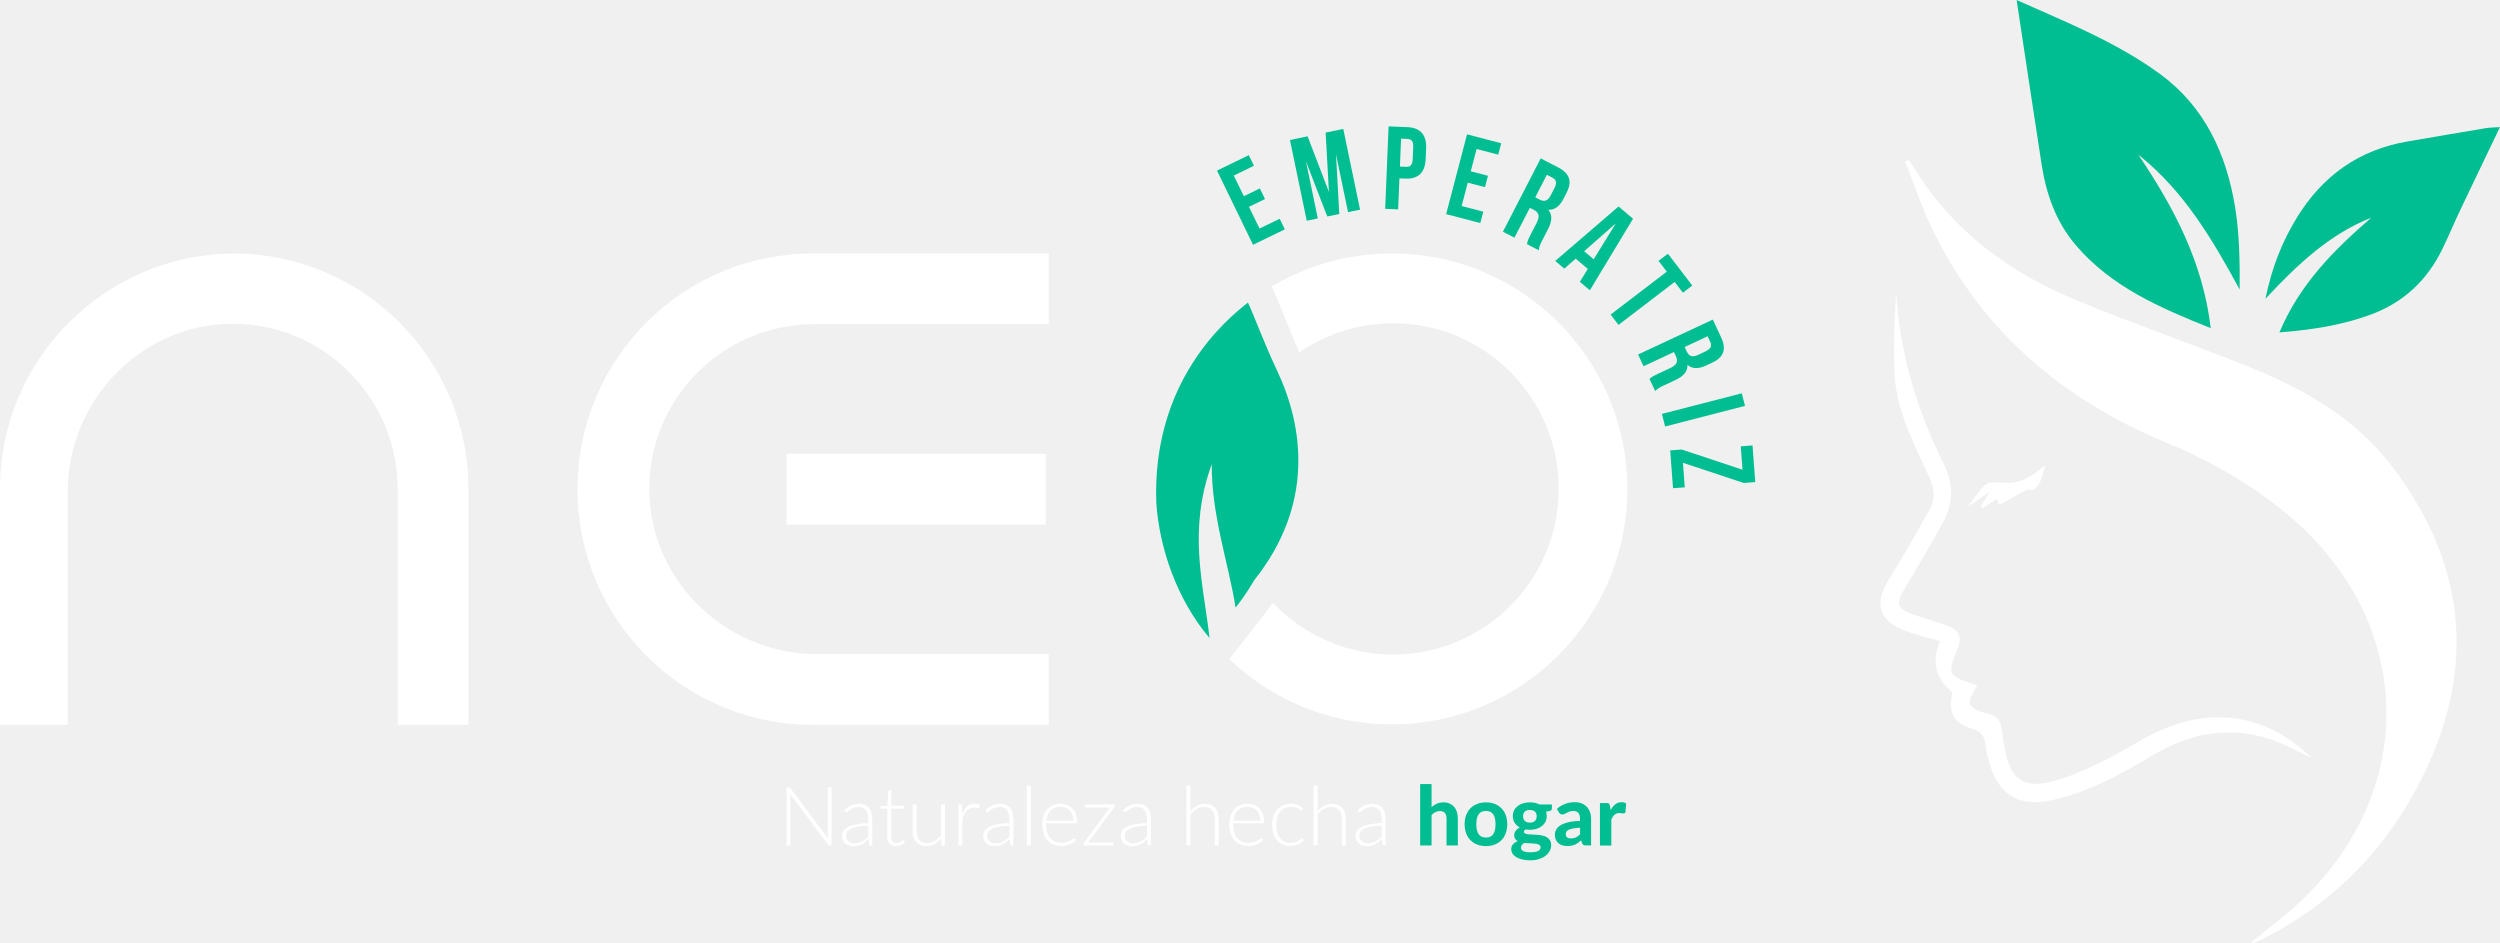
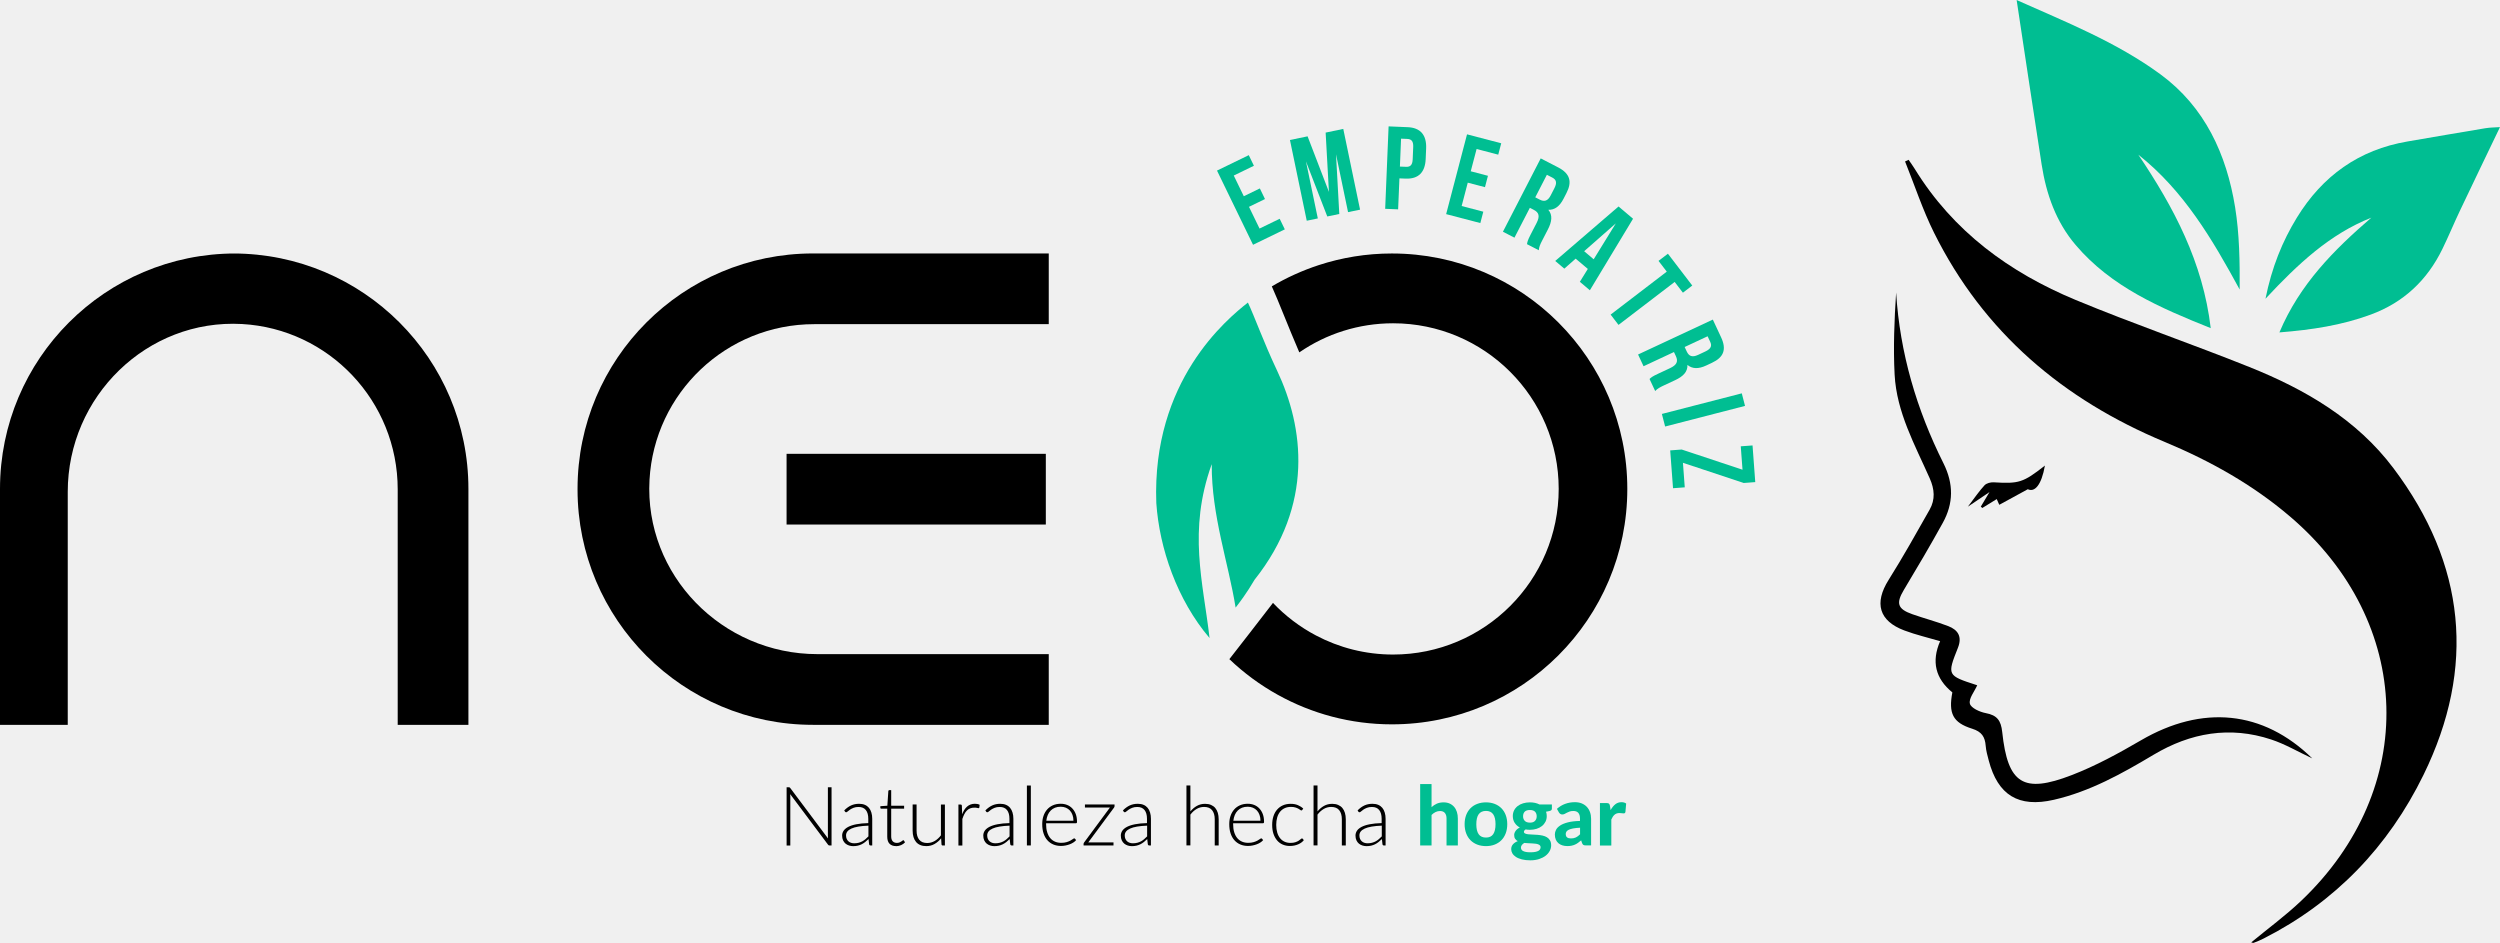
<svg xmlns="http://www.w3.org/2000/svg" id="Capa_2" data-name="Capa 2" viewBox="0 0 715.92 270">
  <defs>
    <style>
      .cls-1 {
        fill: #00be92;
      }
- 
-       .cls-2 {
-         fill: #fff;
-       }
    </style>
  </defs>
  <g id="Capa_3" data-name="Capa 3">
    <g>
-       <path class="cls-2" d="M67.42,72.59h0C30.19,72.59,0,102.77,0,140.01v67.56h19.4v-66.73c0-27.27,22.68-49.57,49.91-48.05,24.85,1.39,44.58,22.06,44.58,47.36v67.42h20.25v-67.56c0-37.24-30.19-67.42-67.42-67.42" />
-       <path class="cls-2" d="M165.39,140.15h0c0,37.24,30.19,67.42,67.42,67.42h67.52v-20.25h-66.27c-27.27,0-49.57-22.68-48.06-49.91,1.38-24.85,21.97-44.58,47.17-44.58h67.16v-20.25h-67.52c-37.24,0-67.42,30.19-67.42,67.42" />
-       <rect class="cls-2" x="225.25" y="129.96" width="74.24" height="20.25" />
-       <path class="cls-2" d="M398.57,72.59c-7.32,0-14.36,1.18-20.96,3.34-4.72,1.55-9.21,3.59-13.4,6.08,2.05,4.55,4.56,11.21,7.87,18.9,3.84-2.64,8.09-4.74,12.64-6.16,4.48-1.41,9.26-2.17,14.21-2.17,26.19,0,47.43,21.24,47.43,47.43s-21.24,47.43-47.43,47.43c-7.97,0-15.48-1.98-22.07-5.46-4.61-2.43-8.77-5.59-12.32-9.33-3.96,5.16-9.5,12.28-12.49,16.11,4.16,3.97,8.82,7.41,13.89,10.22,9.67,5.37,20.8,8.45,32.65,8.45,37.24,0,67.42-30.19,67.42-67.42s-30.19-67.42-67.42-67.42Z" />
-       <path class="cls-1" d="M347,132.97c-.06,14.72,4.78,28.18,6.84,41.03,3.55-4.57,4.76-6.97,5.42-7.97,17.07-21.48,14.11-43.73,6.46-59.89-3.87-8.18-6.42-15.42-8.36-19.5-6.06,4.8-27.52,22.42-26.23,57.43.9,13,5.94,27.69,15.25,38.65,0,0,0,0,0,0-1.86-16.17-6.24-30.6.6-49.75Z" />
      <g>
-         <path class="cls-1" d="M356.2,56.19l4.58-2.23,1.47,3.04-4.58,2.23,3.02,6.22,5.77-2.8,1.47,3.03-9.1,4.42-10.32-21.25,9.11-4.42,1.47,3.04-5.77,2.8,2.87,5.92Z" />
-         <path class="cls-1" d="M380.56,54.9l-.94-16.93,5.05-1.05,4.81,23.12-3.44.71-3.45-16.58.94,17.11-3.44.71-6.11-15.79,3.4,16.35-3.17.66-4.81-23.12,5.05-1.05,6.09,15.86Z" />
-         <path class="cls-1" d="M408.4,42.48l-.13,3.07c-.16,3.78-2.06,5.76-5.77,5.6l-1.75-.07-.37,8.87-3.71-.15.98-23.61,5.46.23c3.71.15,5.44,2.29,5.29,6.06ZM401.22,39.71l-.33,7.99,1.75.07c1.18.05,1.84-.46,1.91-2.15l.15-3.54c.07-1.69-.55-2.25-1.73-2.3l-1.75-.07Z" />
-         <path class="cls-1" d="M421.17,49.05l4.93,1.29-.85,3.26-4.93-1.29-1.75,6.69,6.2,1.62-.85,3.26-9.79-2.56,5.98-22.85,9.79,2.56-.85,3.26-6.2-1.62-1.67,6.36Z" />
-         <path class="cls-1" d="M437.29,69.91c.1-.63.15-1.02,1.03-2.73l1.7-3.3c1-1.95.72-3.01-.78-3.78l-1.14-.59-4.41,8.55-3.3-1.7,10.82-21,4.98,2.57c3.42,1.76,4.07,4.11,2.4,7.35l-.85,1.65c-1.11,2.16-2.53,3.21-4.35,3.15,1.29,1.54,1.01,3.41-.11,5.6l-1.67,3.24c-.53,1.02-.88,1.79-.95,2.74l-3.36-1.73ZM442.97,50.06l-3.32,6.45,1.29.66c1.23.63,2.26.48,3.12-1.2l1.07-2.07c.77-1.5.6-2.42-.57-3.03l-1.59-.82Z" />
-         <path class="cls-1" d="M455.28,83.12l-2.86-2.42,2.28-3.69-3.48-2.94-3.25,2.86-2.6-2.2,18.13-15.6,4.15,3.51-12.36,20.48ZM453.65,71.94l2.73,2.31,6.34-10.28-9.07,7.97Z" />
-         <path class="cls-1" d="M477.64,72.66l6.97,9.11-2.68,2.05-2.36-3.08-16.08,12.3-2.26-2.95,16.08-12.3-2.36-3.08,2.68-2.05Z" />
-         <path class="cls-1" d="M472.37,108.54c.46-.44.74-.72,2.49-1.53l3.36-1.57c1.99-.93,2.41-1.94,1.69-3.47l-.54-1.16-8.71,4.07-1.57-3.36,21.41-10,2.37,5.08c1.63,3.49.71,5.74-2.59,7.28l-1.68.79c-2.2,1.03-3.97,1-5.37-.17.08,2.01-1.28,3.32-3.51,4.36l-3.3,1.54c-1.04.49-1.79.87-2.43,1.58l-1.6-3.42ZM489,96.3l-6.57,3.07.61,1.31c.59,1.25,1.49,1.76,3.21.96l2.11-.99c1.53-.71,1.96-1.55,1.4-2.74l-.76-1.62Z" />
-         <path class="cls-1" d="M498.79,112.64l.93,3.59-22.88,5.9-.93-3.6,22.88-5.9Z" />
-         <path class="cls-1" d="M502.65,138.06l-3.3.25-17.41-5.78.52,7.03-3.36.25-.81-10.83,3.3-.25,17.41,5.78-.5-6.7,3.37-.25.78,10.5Z" />
+         <g>
+           <path d="M67.42,72.59h0C30.19,72.59,0,102.77,0,140.01v67.56h19.4v-66.73c0-27.27,22.68-49.57,49.91-48.05,24.85,1.39,44.58,22.06,44.58,47.36v67.42h20.25v-67.56c0-37.24-30.19-67.42-67.42-67.42" />
+           <path d="M165.39,140.15h0c0,37.24,30.19,67.42,67.42,67.42h67.52v-20.25h-66.27c-27.27,0-49.57-22.68-48.06-49.91,1.38-24.85,21.97-44.58,47.17-44.58h67.16v-20.25h-67.52c-37.24,0-67.42,30.19-67.42,67.42" />
+           <rect x="225.25" y="129.96" width="74.24" height="20.25" />
+           <path d="M398.57,72.59c-7.32,0-14.36,1.18-20.96,3.34-4.72,1.55-9.21,3.59-13.4,6.08,2.05,4.55,4.56,11.21,7.87,18.9,3.84-2.64,8.09-4.74,12.64-6.16,4.48-1.41,9.26-2.17,14.21-2.17,26.19,0,47.43,21.24,47.43,47.43s-21.24,47.43-47.43,47.43c-7.97,0-15.48-1.98-22.07-5.46-4.61-2.43-8.77-5.59-12.32-9.33-3.96,5.16-9.5,12.28-12.49,16.11,4.16,3.97,8.82,7.41,13.89,10.22,9.67,5.37,20.8,8.45,32.65,8.45,37.24,0,67.42-30.19,67.42-67.42s-30.19-67.42-67.42-67.42Z" />
+           <path class="cls-1" d="M347,132.97c-.06,14.72,4.78,28.18,6.84,41.03,3.55-4.57,4.76-6.97,5.42-7.97,17.07-21.48,14.11-43.73,6.46-59.89-3.87-8.18-6.42-15.42-8.36-19.5-6.06,4.8-27.52,22.42-26.23,57.43.9,13,5.94,27.69,15.25,38.65,0,0,0,0,0,0-1.86-16.17-6.24-30.6.6-49.75Z" />
+         </g>
+         <g>
+           <path class="cls-1" d="M356.2,56.19l4.58-2.23,1.47,3.04-4.58,2.23,3.02,6.22,5.77-2.8,1.47,3.03-9.1,4.42-10.32-21.25,9.1-4.42,1.47,3.04-5.77,2.8,2.87,5.92Z" />
+           <path class="cls-1" d="M380.56,54.9l-.94-16.93,5.05-1.05,4.81,23.12-3.44.71-3.45-16.58.94,17.11-3.44.71-6.11-15.79,3.4,16.35-3.17.66-4.81-23.12,5.05-1.05,6.09,15.86Z" />
+           <path class="cls-1" d="M408.4,42.48l-.13,3.07c-.16,3.78-2.06,5.76-5.77,5.6l-1.75-.07-.37,8.87-3.71-.15.98-23.61,5.46.23c3.71.15,5.44,2.29,5.29,6.06ZM401.22,39.71l-.33,7.99,1.75.07c1.18.05,1.84-.46,1.91-2.15l.15-3.54c.07-1.69-.55-2.25-1.73-2.3l-1.75-.07Z" />
+           <path class="cls-1" d="M421.17,49.05l4.93,1.29-.85,3.26-4.93-1.29-1.75,6.69,6.2,1.62-.85,3.26-9.79-2.56,5.98-22.85,9.79,2.56-.85,3.26-6.2-1.62-1.67,6.36Z" />
+           <path class="cls-1" d="M437.29,69.91c.1-.63.15-1.02,1.03-2.73l1.7-3.3c1-1.95.72-3.01-.78-3.78l-1.14-.59-4.41,8.55-3.3-1.7,10.82-21,4.98,2.57c3.42,1.76,4.07,4.11,2.4,7.35l-.85,1.65c-1.11,2.16-2.53,3.21-4.35,3.15,1.29,1.54,1.01,3.41-.11,5.6l-1.67,3.24c-.53,1.02-.88,1.79-.95,2.74l-3.36-1.73ZM442.97,50.06l-3.32,6.45,1.29.66c1.23.63,2.26.48,3.12-1.2l1.07-2.07c.77-1.5.6-2.42-.57-3.03l-1.59-.82Z" />
+           <path class="cls-1" d="M455.28,83.12l-2.86-2.42,2.28-3.69-3.48-2.94-3.25,2.86-2.6-2.2,18.13-15.6,4.15,3.51-12.36,20.48ZM453.65,71.94l2.73,2.31,6.34-10.28-9.07,7.97Z" />
+           <path class="cls-1" d="M477.64,72.66l6.97,9.11-2.68,2.05-2.36-3.08-16.08,12.3-2.26-2.95,16.08-12.3-2.36-3.08,2.68-2.05Z" />
+           <path class="cls-1" d="M472.37,108.54c.46-.44.74-.72,2.49-1.53l3.36-1.57c1.99-.93,2.41-1.94,1.69-3.47l-.54-1.16-8.71,4.07-1.57-3.36,21.41-10,2.37,5.08c1.63,3.49.71,5.74-2.59,7.28l-1.68.79c-2.2,1.03-3.97,1-5.37-.17.08,2.01-1.28,3.32-3.51,4.36l-3.3,1.54c-1.04.49-1.79.87-2.43,1.58l-1.6-3.42ZM489,96.3l-6.57,3.07.61,1.31c.59,1.25,1.49,1.76,3.21.96l2.11-.99c1.53-.71,1.96-1.55,1.4-2.74l-.76-1.62Z" />
+           <path class="cls-1" d="M498.79,112.64l.93,3.6-22.88,5.9-.93-3.6,22.88-5.9Z" />
+           <path class="cls-1" d="M502.65,138.06l-3.3.25-17.41-5.78.52,7.03-3.36.25-.81-10.83,3.3-.25,17.41,5.78-.5-6.7,3.37-.25.78,10.5Z" />
+         </g>
+         <g>
+           <g>
+             <path d="M238.13,225.43v16.69h-.57c-.1,0-.19-.02-.25-.05s-.13-.1-.19-.18l-10.84-14.48c.02.24.04.46.04.67v14.05h-1.06v-16.69h.6c.11,0,.19.01.25.04.06.03.12.09.19.18l10.82,14.45c-.02-.24-.04-.46-.04-.67v-14h1.05Z" />
+             <path d="M241.79,232.04c.61-.61,1.26-1.08,1.93-1.39.68-.31,1.44-.47,2.3-.47.63,0,1.18.1,1.65.3.47.2.86.49,1.17.86.31.37.54.83.7,1.36.16.53.24,1.12.24,1.78v7.64h-.45c-.24,0-.38-.11-.44-.33l-.17-1.51c-.32.31-.64.6-.96.85s-.65.46-1,.64c-.35.17-.72.31-1.12.4s-.84.14-1.32.14c-.4,0-.79-.06-1.17-.18-.38-.12-.71-.3-1.01-.54-.29-.24-.53-.56-.71-.94s-.27-.84-.27-1.37c0-.5.14-.96.42-1.38.28-.42.73-.79,1.33-1.11.61-.31,1.38-.57,2.33-.75.95-.19,2.09-.3,3.41-.33v-1.23c0-1.08-.23-1.92-.7-2.51-.47-.59-1.16-.88-2.08-.88-.57,0-1.05.08-1.44.24-.4.16-.73.33-1.01.52-.28.19-.5.36-.67.52-.17.16-.32.24-.44.24-.09,0-.16-.02-.21-.06s-.1-.09-.14-.15l-.2-.34ZM248.69,236.44c-1.12.04-2.08.13-2.88.27-.81.14-1.47.32-1.99.56-.52.24-.91.52-1.16.84-.25.33-.38.7-.38,1.11,0,.39.06.73.19,1.02.13.29.3.52.52.71s.47.32.75.41c.28.09.58.13.88.13.46,0,.87-.05,1.26-.15.38-.1.74-.24,1.06-.41.33-.18.63-.39.91-.63.28-.24.56-.51.84-.79v-3.07Z" />
+             <path d="M256.61,242.3c-.79,0-1.41-.22-1.86-.66-.44-.44-.67-1.12-.67-2.04v-8.02h-1.69c-.09,0-.16-.02-.21-.07-.06-.05-.08-.11-.08-.2v-.44l2.01-.14.28-4.2c.02-.07.05-.13.09-.19.05-.05.11-.08.2-.08h.53v4.48h3.7v.84h-3.7v7.96c0,.32.04.6.12.83s.2.42.34.57c.15.15.32.26.51.33.2.07.41.11.64.11.28,0,.53-.04.73-.12.2-.08.38-.17.53-.27.15-.1.27-.19.37-.27.09-.08.17-.12.22-.12.06,0,.13.04.19.12l.31.5c-.3.33-.68.6-1.14.8-.46.2-.94.3-1.43.3Z" />
+             <path d="M270.59,230.38v11.74h-.63c-.2,0-.31-.1-.34-.31l-.11-1.75c-.54.68-1.17,1.22-1.88,1.63-.71.41-1.5.61-2.38.61-.65,0-1.22-.1-1.71-.31-.49-.2-.89-.5-1.21-.88-.32-.39-.57-.85-.73-1.39-.17-.54-.25-1.16-.25-1.84v-7.5h1.13v7.5c0,1.1.25,1.96.75,2.59.5.63,1.27.94,2.3.94.76,0,1.48-.2,2.14-.58.66-.39,1.26-.93,1.78-1.62v-8.82h1.13Z" />
+             <path d="M275.52,233.21c.18-.48.39-.91.62-1.28.23-.37.5-.69.8-.95.3-.26.64-.46,1.01-.6.37-.14.79-.21,1.24-.21.24,0,.48.02.72.07.24.04.44.12.63.23l-.09.78c-.04.13-.11.19-.22.19-.09,0-.24-.03-.43-.08-.19-.06-.45-.08-.76-.08-.46,0-.86.07-1.21.21-.35.14-.66.34-.94.62-.28.28-.52.62-.73,1.02-.21.4-.4.87-.57,1.4v7.6h-1.13v-11.74h.6c.13,0,.23.03.28.08.05.05.09.15.11.28l.08,2.47Z" />
+             <path d="M282.21,232.04c.61-.61,1.26-1.08,1.93-1.39.68-.31,1.44-.47,2.3-.47.63,0,1.18.1,1.65.3.47.2.86.49,1.17.86.31.37.54.83.7,1.36.16.53.24,1.12.24,1.78v7.64h-.45c-.24,0-.38-.11-.44-.33l-.17-1.51c-.32.31-.64.6-.96.85s-.65.46-1,.64c-.35.17-.72.31-1.12.4s-.84.14-1.32.14c-.4,0-.79-.06-1.17-.18-.38-.12-.71-.3-1.01-.54-.29-.24-.53-.56-.71-.94s-.27-.84-.27-1.37c0-.5.14-.96.42-1.38.28-.42.73-.79,1.33-1.11.61-.31,1.38-.57,2.33-.75.95-.19,2.09-.3,3.41-.33v-1.23c0-1.08-.23-1.92-.7-2.51-.47-.59-1.16-.88-2.08-.88-.57,0-1.05.08-1.44.24-.4.16-.73.33-1.01.52-.28.19-.5.36-.67.52-.17.16-.32.24-.44.24-.09,0-.16-.02-.21-.06s-.1-.09-.14-.15l-.2-.34ZM289.11,236.44c-1.12.04-2.08.13-2.88.27-.81.14-1.47.32-1.99.56-.52.24-.91.52-1.16.84-.25.33-.38.7-.38,1.11,0,.39.06.73.19,1.02.13.29.3.52.52.71s.47.32.75.41c.28.09.58.13.88.13.46,0,.87-.05,1.26-.15.38-.1.74-.24,1.06-.41.33-.18.63-.39.91-.63.28-.24.56-.51.84-.79v-3.07Z" />
+             <path d="M295.2,224.95v17.16h-1.13v-17.16h1.13Z" />
+             <path d="M299.57,235.78v.22c0,.88.1,1.66.31,2.32.2.67.5,1.23.87,1.68.38.45.83.79,1.37,1.02.53.23,1.13.34,1.79.34.59,0,1.1-.07,1.53-.2.43-.13.8-.28,1.09-.44.29-.16.53-.31.7-.44s.3-.2.38-.2c.1,0,.18.04.24.12l.31.38c-.19.24-.44.46-.75.66-.31.21-.66.38-1.04.53s-.79.26-1.23.35c-.44.09-.87.13-1.32.13-.8,0-1.53-.14-2.19-.42s-1.23-.69-1.7-1.22c-.47-.53-.84-1.19-1.09-1.96-.26-.77-.38-1.66-.38-2.66,0-.84.12-1.62.36-2.33.24-.71.59-1.32,1.04-1.84.45-.52,1.01-.92,1.66-1.21.66-.29,1.4-.44,2.24-.44.66,0,1.27.11,1.84.34.57.23,1.06.56,1.47,1,.42.44.75.97.99,1.61.24.64.36,1.37.36,2.19,0,.17-.02.29-.07.35-.05.06-.13.09-.24.09h-8.54ZM307.4,235.06c0-.63-.09-1.19-.27-1.69-.18-.5-.43-.92-.75-1.27-.32-.35-.71-.61-1.15-.8-.44-.18-.93-.28-1.47-.28-.61,0-1.15.09-1.63.28-.48.19-.89.46-1.24.81-.35.35-.63.78-.84,1.27-.21.5-.35,1.05-.42,1.66h7.77Z" />
+             <path d="M319.17,230.38v.47c0,.17-.06.31-.17.45l-7.35,9.93h7.22v.88h-8.57v-.45c0-.13.06-.28.18-.44l7.37-9.97h-7.16v-.88h8.48Z" />
+             <path d="M321.6,232.04c.61-.61,1.26-1.08,1.93-1.39.68-.31,1.44-.47,2.3-.47.63,0,1.18.1,1.65.3.47.2.86.49,1.17.86.31.37.54.83.7,1.36.16.53.24,1.12.24,1.78v7.64h-.45c-.24,0-.38-.11-.44-.33l-.17-1.51c-.32.31-.64.6-.96.85s-.65.46-1,.64c-.35.17-.72.31-1.12.4s-.84.14-1.32.14c-.4,0-.79-.06-1.17-.18-.38-.12-.71-.3-1.01-.54-.29-.24-.53-.56-.71-.94s-.27-.84-.27-1.37c0-.5.14-.96.42-1.38.28-.42.73-.79,1.33-1.11.61-.31,1.38-.57,2.33-.75.95-.19,2.09-.3,3.41-.33v-1.23c0-1.08-.23-1.92-.7-2.51-.47-.59-1.16-.88-2.08-.88-.57,0-1.05.08-1.44.24-.4.16-.73.33-1.01.52-.28.19-.5.36-.67.52-.17.16-.32.24-.44.24-.09,0-.16-.02-.21-.06s-.1-.09-.14-.15l-.2-.34ZM328.5,236.44c-1.12.04-2.08.13-2.88.27-.81.14-1.47.32-1.99.56-.52.24-.91.52-1.16.84-.25.33-.38.7-.38,1.11,0,.39.06.73.19,1.02.13.29.3.52.52.71s.47.32.75.41c.28.09.58.13.88.13.46,0,.87-.05,1.26-.15.38-.1.74-.24,1.06-.41.33-.18.63-.39.91-.63.28-.24.56-.51.84-.79v-3.07Z" />
+             <path d="M340.89,232.36c.54-.66,1.16-1.19,1.86-1.58.7-.39,1.48-.59,2.34-.59.64,0,1.21.1,1.7.31s.9.5,1.22.88c.32.39.57.85.73,1.39s.25,1.16.25,1.84v7.5h-1.13v-7.5c0-1.1-.25-1.96-.75-2.59-.5-.63-1.27-.94-2.3-.94-.76,0-1.48.19-2.14.58-.66.39-1.26.93-1.78,1.62v8.82h-1.13v-17.16h1.13v7.41Z" />
+             <path d="M353.13,235.78v.22c0,.88.1,1.66.31,2.32.2.67.5,1.23.87,1.68.38.45.83.79,1.37,1.02.53.23,1.13.34,1.79.34.59,0,1.1-.07,1.53-.2.43-.13.8-.28,1.09-.44.29-.16.53-.31.7-.44s.3-.2.38-.2c.1,0,.18.04.24.12l.31.38c-.19.24-.44.46-.75.66-.31.21-.66.38-1.04.53s-.79.26-1.23.35c-.44.09-.87.13-1.32.13-.8,0-1.53-.14-2.19-.42s-1.23-.69-1.7-1.22c-.47-.53-.84-1.19-1.09-1.96-.26-.77-.38-1.66-.38-2.66,0-.84.12-1.62.36-2.33.24-.71.59-1.32,1.04-1.84s1.01-.92,1.66-1.21c.66-.29,1.4-.44,2.24-.44.66,0,1.27.11,1.84.34.57.23,1.06.56,1.47,1,.42.44.75.97.99,1.61.24.64.36,1.37.36,2.19,0,.17-.02.29-.07.35-.05.06-.13.09-.24.09h-8.54ZM360.96,235.06c0-.63-.09-1.19-.27-1.69-.18-.5-.43-.92-.75-1.27-.32-.35-.71-.61-1.15-.8-.44-.18-.93-.28-1.47-.28-.61,0-1.15.09-1.63.28-.48.19-.89.46-1.24.81-.35.35-.63.78-.84,1.27-.21.5-.35,1.05-.42,1.66h7.77Z" />
+             <path d="M372.92,231.95s-.08.07-.11.1c-.04.03-.08.04-.15.04-.08,0-.18-.05-.32-.16s-.31-.22-.54-.35c-.23-.13-.51-.24-.86-.35s-.76-.16-1.24-.16c-.68,0-1.28.12-1.8.36-.52.24-.97.58-1.33,1.03-.36.45-.64.99-.82,1.63-.19.64-.28,1.35-.28,2.15s.1,1.56.29,2.19c.19.64.47,1.17.82,1.61s.78.77,1.29,1c.5.23,1.06.34,1.68.34.57,0,1.04-.07,1.42-.2s.7-.28.94-.44.44-.3.58-.44.26-.2.35-.2.17.04.24.12l.29.38c-.18.24-.41.46-.68.66-.28.21-.59.38-.93.53-.35.15-.72.27-1.13.35-.41.08-.83.12-1.27.12-.75,0-1.43-.14-2.05-.41s-1.15-.66-1.59-1.18c-.44-.52-.79-1.15-1.04-1.89-.25-.75-.37-1.6-.37-2.55,0-.9.12-1.71.35-2.45.24-.74.58-1.38,1.04-1.91.46-.53,1.01-.95,1.67-1.24.66-.3,1.41-.44,2.26-.44.76,0,1.44.12,2.03.37s1.1.57,1.55.99l-.29.4Z" />
+             <path d="M377.29,232.36c.54-.66,1.16-1.19,1.86-1.58.7-.39,1.48-.59,2.34-.59.64,0,1.21.1,1.7.31s.9.5,1.22.88c.32.39.57.85.73,1.39s.25,1.16.25,1.84v7.5h-1.13v-7.5c0-1.1-.25-1.96-.75-2.59-.5-.63-1.27-.94-2.3-.94-.76,0-1.48.19-2.14.58-.66.39-1.26.93-1.78,1.62v8.82h-1.13v-17.16h1.13v7.41Z" />
+             <path d="M388.8,232.04c.61-.61,1.26-1.08,1.93-1.39.68-.31,1.44-.47,2.3-.47.63,0,1.18.1,1.65.3.47.2.86.49,1.17.86.31.37.54.83.7,1.36.16.53.24,1.12.24,1.78v7.64h-.45c-.24,0-.38-.11-.44-.33l-.17-1.51c-.32.31-.64.6-.96.85s-.65.46-1,.64c-.35.17-.72.31-1.12.4s-.84.14-1.32.14c-.4,0-.79-.06-1.17-.18-.38-.12-.71-.3-1.01-.54-.29-.24-.53-.56-.71-.94s-.27-.84-.27-1.37c0-.5.14-.96.42-1.38.28-.42.73-.79,1.33-1.11.61-.31,1.38-.57,2.33-.75.95-.19,2.09-.3,3.41-.33v-1.23c0-1.08-.23-1.92-.7-2.51-.47-.59-1.16-.88-2.08-.88-.57,0-1.05.08-1.44.24-.4.16-.73.33-1.01.52-.28.19-.5.36-.67.52-.17.16-.32.24-.44.24-.09,0-.16-.02-.21-.06s-.1-.09-.14-.15l-.2-.34ZM395.7,236.44c-1.12.04-2.08.13-2.88.27-.81.14-1.47.32-1.99.56-.52.24-.91.52-1.16.84-.25.33-.38.7-.38,1.11,0,.39.06.73.19,1.02.13.29.3.52.52.71s.47.32.75.41c.28.09.58.13.88.13.46,0,.87-.05,1.26-.15.38-.1.74-.24,1.06-.41.33-.18.63-.39.91-.63.28-.24.56-.51.84-.79v-3.07Z" />
+           </g>
+           <g>
+             <path class="cls-1" d="M409.94,231.15c.23-.2.47-.39.71-.56.25-.17.51-.31.79-.44.28-.12.58-.22.9-.28s.66-.1,1.03-.1c.66,0,1.25.11,1.76.34.51.23.94.55,1.29.96.35.41.61.9.79,1.46.18.57.27,1.19.27,1.86v7.73h-3.24v-7.73c0-.68-.16-1.2-.47-1.58-.31-.37-.78-.56-1.39-.56-.46,0-.88.1-1.29.3s-.78.47-1.14.83v8.74h-3.26v-17.59h3.26v6.62Z" />
+             <path class="cls-1" d="M425.54,229.77c.91,0,1.74.15,2.49.44.75.29,1.39.71,1.92,1.24.53.54.95,1.19,1.24,1.96.29.77.44,1.64.44,2.61s-.15,1.84-.44,2.61c-.29.78-.7,1.43-1.24,1.98-.53.54-1.18.96-1.92,1.25-.75.29-1.58.44-2.49.44s-1.76-.15-2.51-.44c-.75-.29-1.39-.71-1.93-1.25-.53-.54-.95-1.2-1.24-1.98-.29-.77-.44-1.65-.44-2.61s.15-1.84.44-2.61c.29-.77.71-1.42,1.24-1.96.53-.54,1.18-.95,1.93-1.24.75-.29,1.59-.44,2.51-.44ZM425.54,239.85c.93,0,1.62-.32,2.06-.96s.67-1.59.67-2.86-.22-2.21-.67-2.85c-.45-.64-1.14-.96-2.06-.96s-1.65.32-2.1.96c-.45.64-.67,1.59-.67,2.85s.22,2.22.67,2.86c.45.64,1.15.96,2.1.96Z" />
+             <path class="cls-1" d="M444.41,230.36v1.19c0,.19-.05.34-.16.45s-.28.19-.52.25l-.99.2c.13.39.2.8.2,1.24,0,.61-.12,1.15-.37,1.63-.25.48-.59.9-1.02,1.24-.43.34-.94.61-1.53.79s-1.23.28-1.91.28c-.43,0-.84-.04-1.21-.11-.33.2-.5.43-.5.67,0,.23.11.39.34.5.22.1.52.18.88.22.37.04.78.07,1.25.08s.94.04,1.43.08c.48.04.96.11,1.43.21.47.1.88.26,1.25.48.37.22.66.52.88.89.22.37.34.85.34,1.43,0,.54-.13,1.07-.4,1.58-.27.51-.65.97-1.16,1.37-.51.4-1.13.72-1.87.97-.74.24-1.58.37-2.52.37s-1.75-.09-2.44-.27c-.69-.18-1.26-.41-1.71-.71-.45-.3-.79-.64-1.01-1.02s-.33-.79-.33-1.2c0-.54.17-1,.5-1.38s.79-.68,1.37-.91c-.31-.17-.55-.4-.74-.68s-.28-.64-.28-1.09c0-.36.13-.74.4-1.14.26-.4.67-.73,1.22-1-.62-.33-1.11-.77-1.47-1.33s-.54-1.2-.54-1.94c0-.6.12-1.15.37-1.64s.59-.9,1.03-1.24c.44-.34.96-.6,1.56-.78.6-.18,1.25-.27,1.95-.27,1.04,0,1.95.2,2.75.61h3.56ZM441.18,242.61c0-.21-.07-.39-.2-.52-.13-.13-.31-.24-.54-.32-.22-.08-.49-.14-.8-.17-.31-.04-.63-.06-.98-.08s-.7-.04-1.07-.05c-.37-.02-.73-.04-1.09-.08-.28.17-.5.36-.68.58s-.27.48-.27.76c0,.2.05.38.14.54.09.17.24.31.45.42.21.12.49.21.84.28s.78.1,1.3.1.99-.04,1.36-.11c.37-.07.67-.17.9-.3.23-.13.39-.28.49-.47.1-.18.15-.38.15-.59ZM438.1,235.58c.67,0,1.16-.17,1.48-.51s.48-.77.48-1.31-.16-1-.48-1.32-.81-.48-1.48-.48-1.16.16-1.47.48c-.31.32-.47.76-.47,1.32,0,.53.16.96.48,1.3.32.34.81.51,1.47.51Z" />
+             <path class="cls-1" d="M445.84,231.64c.72-.64,1.51-1.13,2.37-1.44.87-.32,1.8-.48,2.81-.48.72,0,1.37.12,1.94.35.57.24,1.05.56,1.45.98.4.42.7.92.91,1.5s.32,1.22.32,1.91v7.64h-1.49c-.31,0-.54-.04-.7-.13-.16-.09-.29-.27-.4-.54l-.26-.78c-.31.27-.6.5-.89.71s-.58.37-.89.51c-.31.14-.64.24-.98.31-.35.07-.74.11-1.17.11-.53,0-1.02-.07-1.46-.21-.44-.14-.82-.35-1.14-.63-.32-.28-.56-.63-.74-1.04-.17-.42-.26-.9-.26-1.44,0-.45.11-.9.34-1.34.23-.45.62-.86,1.17-1.22.55-.37,1.29-.67,2.22-.91.92-.24,2.08-.38,3.47-.41v-.63c0-.76-.16-1.32-.48-1.68-.32-.36-.79-.54-1.39-.54-.45,0-.82.05-1.12.16-.3.11-.56.22-.78.34-.22.12-.43.24-.63.34-.2.11-.42.16-.68.16-.23,0-.42-.06-.57-.17-.15-.11-.28-.25-.38-.41l-.58-1.04ZM452.47,237.03c-.79.04-1.45.11-1.98.21-.53.1-.95.23-1.26.38s-.53.34-.66.54c-.13.2-.19.42-.19.65,0,.47.13.81.4,1,.26.2.63.29,1.1.29.54,0,1.01-.1,1.41-.29.4-.19.79-.49,1.19-.9v-1.89Z" />
+             <path class="cls-1" d="M461.24,231.96c.39-.69.83-1.24,1.33-1.64.5-.4,1.09-.6,1.77-.6.55,0,1,.13,1.34.39l-.21,2.41c-.04.16-.1.27-.18.32s-.19.09-.34.09c-.13,0-.31-.02-.54-.05s-.46-.05-.66-.05c-.3,0-.56.04-.8.13-.23.09-.44.21-.62.37-.18.16-.34.35-.49.58-.15.23-.28.49-.41.78v7.44h-3.26v-12.16h1.92c.33,0,.56.06.68.18.13.12.22.32.27.61l.18,1.21Z" />
+           </g>
+         </g>
      </g>
      <g>
-         <path class="cls-2" d="M238.13,225.43v16.69h-.57c-.1,0-.19-.02-.25-.05s-.13-.1-.19-.18l-10.84-14.48c.02.24.04.46.04.67v14.05h-1.06v-16.69h.6c.11,0,.19.01.25.04.06.03.12.09.19.18l10.82,14.45c-.02-.24-.04-.46-.04-.67v-14h1.05Z" />
-         <path class="cls-2" d="M241.79,232.04c.61-.61,1.26-1.08,1.93-1.39.68-.31,1.44-.47,2.3-.47.63,0,1.18.1,1.65.3.47.2.86.49,1.17.86.31.37.54.83.7,1.36.16.53.24,1.12.24,1.78v7.64h-.45c-.24,0-.38-.11-.44-.33l-.17-1.51c-.32.31-.64.6-.96.85s-.65.46-1,.64c-.35.17-.72.31-1.12.4s-.84.14-1.32.14c-.4,0-.79-.06-1.17-.18-.38-.12-.71-.3-1.01-.54-.29-.24-.53-.56-.71-.94s-.27-.84-.27-1.37c0-.5.14-.96.42-1.38.28-.42.73-.79,1.33-1.11s1.38-.57,2.33-.75c.95-.19,2.09-.3,3.41-.33v-1.23c0-1.08-.23-1.92-.7-2.51-.47-.59-1.16-.88-2.08-.88-.57,0-1.05.08-1.44.24-.4.16-.73.33-1.01.52-.28.19-.5.36-.67.52-.17.16-.32.24-.44.24-.09,0-.16-.02-.21-.06s-.1-.09-.14-.15l-.2-.34ZM248.69,236.44c-1.12.04-2.08.13-2.88.27-.81.14-1.47.32-1.99.56-.52.24-.91.52-1.16.84-.25.33-.38.7-.38,1.11,0,.39.06.73.19,1.02.13.29.3.52.52.71s.47.32.75.41c.28.09.58.13.88.13.46,0,.87-.05,1.26-.15.38-.1.74-.24,1.06-.41.33-.18.63-.39.91-.63.28-.24.56-.51.84-.79v-3.07Z" />
-         <path class="cls-2" d="M256.61,242.3c-.79,0-1.41-.22-1.86-.66-.44-.44-.67-1.12-.67-2.04v-8.02h-1.69c-.09,0-.16-.02-.21-.07-.06-.05-.08-.11-.08-.2v-.44l2.01-.14.28-4.2c.02-.07.05-.13.09-.19.05-.05.11-.08.2-.08h.53v4.48h3.7v.84h-3.7v7.96c0,.32.04.6.12.83s.2.42.34.57c.15.15.32.26.51.33.2.07.41.11.64.11.28,0,.53-.04.73-.12.2-.08.38-.17.53-.27.15-.1.27-.19.37-.27.09-.08.17-.12.22-.12.06,0,.13.04.19.12l.31.5c-.3.33-.68.6-1.14.8-.46.2-.94.3-1.43.3Z" />
-         <path class="cls-2" d="M270.59,230.38v11.74h-.63c-.2,0-.31-.1-.34-.31l-.11-1.75c-.54.68-1.17,1.22-1.88,1.63-.71.41-1.5.61-2.38.61-.65,0-1.22-.1-1.71-.31-.49-.2-.89-.5-1.21-.88-.32-.39-.57-.85-.73-1.39-.17-.54-.25-1.16-.25-1.84v-7.5h1.13v7.5c0,1.1.25,1.96.75,2.59s1.27.94,2.3.94c.76,0,1.48-.2,2.14-.58.66-.39,1.26-.93,1.78-1.62v-8.82h1.13Z" />
-         <path class="cls-2" d="M275.52,233.21c.18-.48.39-.91.62-1.28.23-.37.5-.69.8-.95.3-.26.64-.46,1.01-.6.37-.14.79-.21,1.24-.21.24,0,.48.02.72.07.24.04.44.12.63.23l-.09.78c-.04.13-.11.19-.22.19-.09,0-.24-.03-.43-.08-.19-.06-.45-.08-.76-.08-.46,0-.86.07-1.21.21-.35.14-.66.34-.94.62-.28.28-.52.62-.73,1.02-.21.4-.4.87-.57,1.4v7.6h-1.13v-11.74h.6c.13,0,.23.03.28.08.05.05.09.15.11.28l.08,2.47Z" />
-         <path class="cls-2" d="M282.21,232.04c.61-.61,1.26-1.08,1.93-1.39.68-.31,1.44-.47,2.3-.47.63,0,1.18.1,1.65.3.47.2.86.49,1.17.86.31.37.54.83.7,1.36.16.53.24,1.12.24,1.78v7.64h-.45c-.24,0-.38-.11-.44-.33l-.17-1.51c-.32.31-.64.6-.96.85-.32.25-.65.46-1,.64-.35.17-.72.31-1.12.4s-.84.14-1.32.14c-.4,0-.79-.06-1.17-.18-.38-.12-.71-.3-1.01-.54-.29-.24-.53-.56-.71-.94s-.27-.84-.27-1.37c0-.5.14-.96.42-1.38.28-.42.73-.79,1.33-1.11s1.38-.57,2.33-.75c.95-.19,2.09-.3,3.41-.33v-1.23c0-1.08-.23-1.92-.7-2.51-.47-.59-1.16-.88-2.08-.88-.57,0-1.05.08-1.44.24-.4.16-.73.33-1.01.52-.28.19-.5.36-.67.52-.17.16-.32.24-.44.24-.09,0-.16-.02-.21-.06s-.1-.09-.14-.15l-.2-.34ZM289.11,236.44c-1.12.04-2.08.13-2.88.27-.81.14-1.47.32-1.99.56-.52.24-.91.52-1.16.84-.25.33-.38.7-.38,1.11,0,.39.06.73.19,1.02.13.29.3.52.52.71s.47.32.75.41c.28.09.58.13.88.13.46,0,.87-.05,1.26-.15.38-.1.74-.24,1.06-.41.33-.18.63-.39.91-.63.28-.24.56-.51.84-.79v-3.07Z" />
-         <path class="cls-2" d="M295.2,224.95v17.16h-1.13v-17.16h1.13Z" />
-         <path class="cls-2" d="M299.57,235.78v.22c0,.88.1,1.66.31,2.32.2.67.5,1.23.87,1.68.38.45.83.79,1.37,1.02.53.23,1.13.34,1.79.34.59,0,1.1-.07,1.53-.2.43-.13.8-.28,1.09-.44.29-.16.53-.31.7-.44s.3-.2.38-.2c.1,0,.18.04.24.12l.31.38c-.19.24-.44.46-.75.66-.31.21-.66.38-1.04.53s-.79.26-1.23.35c-.44.09-.87.13-1.32.13-.8,0-1.53-.14-2.19-.42s-1.23-.69-1.7-1.22c-.47-.53-.84-1.19-1.09-1.96-.26-.77-.38-1.66-.38-2.66,0-.84.12-1.62.36-2.33.24-.71.59-1.32,1.04-1.84s1.01-.92,1.66-1.21c.66-.29,1.4-.44,2.24-.44.66,0,1.27.11,1.84.34.57.23,1.06.56,1.47,1,.42.44.75.97.99,1.61.24.64.36,1.37.36,2.19,0,.17-.02.29-.07.35-.05.06-.13.09-.24.09h-8.54ZM307.4,235.06c0-.63-.09-1.19-.27-1.69-.18-.5-.43-.92-.75-1.27-.32-.35-.71-.61-1.15-.8-.44-.18-.93-.28-1.47-.28-.61,0-1.15.09-1.63.28-.48.19-.89.46-1.24.81-.35.35-.63.78-.84,1.27-.21.5-.35,1.05-.42,1.66h7.77Z" />
-         <path class="cls-2" d="M319.17,230.38v.47c0,.17-.06.31-.17.45l-7.35,9.93h7.22v.88h-8.57v-.45c0-.13.06-.28.18-.44l7.37-9.97h-7.16v-.88h8.48Z" />
-         <path class="cls-2" d="M321.6,232.04c.61-.61,1.26-1.08,1.93-1.39.68-.31,1.44-.47,2.3-.47.63,0,1.18.1,1.65.3.47.2.86.49,1.17.86.31.37.54.83.7,1.36.16.53.24,1.12.24,1.78v7.64h-.45c-.24,0-.38-.11-.44-.33l-.17-1.51c-.32.31-.64.6-.96.85s-.65.46-1,.64c-.35.17-.72.31-1.12.4s-.84.14-1.32.14c-.4,0-.79-.06-1.17-.18-.38-.12-.71-.3-1.01-.54-.29-.24-.53-.56-.71-.94s-.27-.84-.27-1.37c0-.5.14-.96.42-1.38.28-.42.73-.79,1.33-1.11.61-.31,1.38-.57,2.33-.75.95-.19,2.09-.3,3.41-.33v-1.23c0-1.08-.23-1.92-.7-2.51-.47-.59-1.16-.88-2.08-.88-.57,0-1.05.08-1.44.24-.4.16-.73.33-1.01.52-.28.19-.5.36-.67.52-.17.16-.32.24-.44.24-.09,0-.16-.02-.21-.06s-.1-.09-.14-.15l-.2-.34ZM328.5,236.44c-1.12.04-2.08.13-2.88.27-.81.14-1.47.32-1.99.56-.52.24-.91.52-1.16.84-.25.33-.38.7-.38,1.11,0,.39.06.73.19,1.02.13.29.3.52.52.71s.47.32.75.41c.28.09.58.13.88.13.46,0,.87-.05,1.26-.15.38-.1.74-.24,1.06-.41.33-.18.63-.39.91-.63.28-.24.56-.51.84-.79v-3.07Z" />
-         <path class="cls-2" d="M340.89,232.36c.54-.66,1.16-1.19,1.86-1.58.7-.39,1.48-.59,2.34-.59.64,0,1.21.1,1.7.31s.9.5,1.22.88c.32.39.57.85.73,1.39s.25,1.16.25,1.84v7.5h-1.13v-7.5c0-1.1-.25-1.96-.75-2.59-.5-.63-1.27-.94-2.3-.94-.76,0-1.48.19-2.14.58-.66.39-1.26.93-1.78,1.62v8.82h-1.13v-17.16h1.13v7.41Z" />
-         <path class="cls-2" d="M353.13,235.78v.22c0,.88.1,1.66.31,2.32.2.67.5,1.23.87,1.68.38.45.83.79,1.37,1.02.53.23,1.13.34,1.79.34.59,0,1.1-.07,1.53-.2.43-.13.8-.28,1.09-.44.29-.16.53-.31.7-.44s.3-.2.38-.2c.1,0,.18.04.24.12l.31.38c-.19.24-.44.46-.75.66-.31.21-.66.38-1.04.53s-.79.26-1.23.35c-.44.09-.87.13-1.32.13-.8,0-1.53-.14-2.19-.42s-1.23-.69-1.7-1.22c-.47-.53-.84-1.19-1.09-1.96-.26-.77-.38-1.66-.38-2.66,0-.84.12-1.62.36-2.33.24-.71.59-1.32,1.04-1.84s1.01-.92,1.66-1.21c.66-.29,1.4-.44,2.24-.44.66,0,1.27.11,1.84.34.57.23,1.06.56,1.47,1,.42.44.75.97.99,1.61.24.64.36,1.37.36,2.19,0,.17-.02.29-.07.35-.05.06-.13.09-.24.09h-8.54ZM360.96,235.06c0-.63-.09-1.19-.27-1.69-.18-.5-.43-.92-.75-1.27-.32-.35-.71-.61-1.15-.8-.44-.18-.93-.28-1.47-.28-.61,0-1.15.09-1.63.28-.48.19-.89.46-1.24.81-.35.35-.63.78-.84,1.27-.21.5-.35,1.05-.42,1.66h7.77Z" />
-         <path class="cls-2" d="M372.92,231.95s-.08.07-.11.1c-.04.03-.08.04-.15.04-.08,0-.18-.05-.32-.16s-.31-.22-.54-.35c-.23-.13-.51-.24-.86-.35s-.76-.16-1.24-.16c-.68,0-1.28.12-1.8.36-.52.24-.97.58-1.33,1.03-.36.45-.64.99-.82,1.63-.19.64-.28,1.35-.28,2.15s.1,1.56.29,2.19c.19.64.47,1.17.82,1.61.35.44.78.77,1.29,1,.5.23,1.06.34,1.68.34.57,0,1.04-.07,1.42-.2s.7-.28.94-.44.44-.3.58-.44.26-.2.35-.2.17.04.24.12l.29.38c-.18.24-.41.46-.68.66-.28.21-.59.38-.93.53-.35.15-.72.27-1.13.35-.41.08-.83.12-1.27.12-.75,0-1.43-.14-2.05-.41s-1.15-.66-1.59-1.18c-.44-.52-.79-1.15-1.04-1.89-.25-.75-.37-1.6-.37-2.55,0-.9.12-1.71.35-2.45.24-.74.58-1.38,1.04-1.91.46-.53,1.01-.95,1.67-1.24.66-.3,1.41-.44,2.26-.44.76,0,1.44.12,2.03.37s1.1.57,1.55.99l-.29.4Z" />
-         <path class="cls-2" d="M377.29,232.36c.54-.66,1.16-1.19,1.86-1.58.7-.39,1.48-.59,2.34-.59.64,0,1.21.1,1.7.31s.9.5,1.22.88c.32.39.57.85.73,1.39s.25,1.16.25,1.84v7.5h-1.13v-7.5c0-1.1-.25-1.96-.75-2.59-.5-.63-1.27-.94-2.3-.94-.76,0-1.48.19-2.14.58-.66.39-1.26.93-1.78,1.62v8.82h-1.13v-17.16h1.13v7.41Z" />
-         <path class="cls-2" d="M388.8,232.04c.61-.61,1.26-1.08,1.93-1.39.68-.31,1.44-.47,2.3-.47.63,0,1.18.1,1.65.3.47.2.86.49,1.17.86.31.37.54.83.7,1.36.16.53.24,1.12.24,1.78v7.64h-.45c-.24,0-.38-.11-.44-.33l-.17-1.51c-.32.31-.64.6-.96.85s-.65.46-1,.64c-.35.17-.72.31-1.12.4s-.84.14-1.32.14c-.4,0-.79-.06-1.17-.18-.38-.12-.71-.3-1.01-.54-.29-.24-.53-.56-.71-.94s-.27-.84-.27-1.37c0-.5.14-.96.42-1.38.28-.42.73-.79,1.33-1.11s1.38-.57,2.33-.75c.95-.19,2.09-.3,3.41-.33v-1.23c0-1.08-.23-1.92-.7-2.51-.47-.59-1.16-.88-2.08-.88-.57,0-1.05.08-1.44.24-.4.16-.73.33-1.01.52-.28.19-.5.36-.67.52-.17.16-.32.24-.44.24-.09,0-.16-.02-.21-.06s-.1-.09-.14-.15l-.2-.34ZM395.7,236.44c-1.12.04-2.08.13-2.88.27-.81.14-1.47.32-1.99.56-.52.24-.91.52-1.16.84-.25.33-.38.7-.38,1.11,0,.39.06.73.19,1.02.13.29.3.52.52.71s.47.32.75.41c.28.09.58.13.88.13.46,0,.87-.05,1.26-.15.38-.1.74-.24,1.06-.41.33-.18.63-.39.91-.63.28-.24.56-.51.84-.79v-3.07Z" />
+         <path d="M644.69,269.86c4.77-3.94,9.79-7.62,14.27-11.87,33.79-32.09,32.36-79.76-3.14-110.05-10.78-9.2-22.93-15.97-35.97-21.41-29.06-12.12-51.83-31.37-66-59.88-3.26-6.56-5.56-13.6-8.3-20.41l1.01-.48c.6.88,1.24,1.75,1.79,2.65,10.99,17.86,27.09,29.61,46.06,37.49,16.41,6.81,33.24,12.59,49.74,19.2,15.97,6.4,30.71,14.95,41.26,28.98,20.66,27.46,23.71,57,8.58,87.87-10.04,20.48-25.21,36.38-45.75,46.81-.92.47-1.88.86-2.85,1.23-.2.08-.48-.08-.7-.12Z" />
+         <path class="cls-1" d="M577.48,0c14,6.26,28.57,12.02,41.2,21.28,12.72,9.33,18.93,22.89,21.39,38.1,1.24,7.7,1.35,15.58,1.3,23.53-7.85-14.43-15.99-28.28-29.02-38.61,10.14,15.05,18.5,30.76,20.73,49.67-14.58-5.84-28.48-11.82-38.68-23.81-5.64-6.63-8.42-14.57-9.74-23.04-2.43-15.6-4.75-31.21-7.16-47.11Z" />
+         <path class="cls-1" d="M715.92,36.39c-3.9,8.14-7.73,16.04-11.49,23.98-1.73,3.64-3.26,7.36-5.03,10.98-4.35,8.9-11.06,15.25-20.44,18.72-8.32,3.08-16.95,4.39-26.21,5.12,5.81-13.8,15.62-23.63,26.33-32.86-11.92,4.72-21,13.24-30.32,23.22,1.82-9.01,4.8-16.38,9-23.24,7.32-11.94,17.76-19.43,31.69-21.8,7.42-1.27,14.84-2.56,22.27-3.79,1.38-.23,2.8-.22,4.19-.32Z" />
+         <path d="M566.2,196.27c-.8,1.8-2.44,3.75-2.09,5.23.29,1.23,2.83,2.39,4.54,2.71,3.23.6,4.37,2.09,4.72,5.41,1.58,14.85,6,17.72,19.92,12.34,6.85-2.64,13.41-6.23,19.78-9.94,17.58-10.26,34.99-8.63,49.09,5.16-4.09-1.91-7.78-4.1-11.76-5.41-11.84-3.92-23.11-1.93-33.65,4.35-9.06,5.4-18.22,10.54-28.62,12.92-10.09,2.31-16.02-1.33-18.62-11.27-.36-1.38-.77-2.78-.87-4.19-.2-2.57-1.13-4.04-3.88-4.9-5.57-1.74-6.8-4.42-5.67-10.4q-7.29-5.95-3.5-14.67c-3.42-1.01-6.91-1.81-10.23-3.06-7.31-2.74-8.69-7.85-4.53-14.47,4.13-6.58,7.93-13.37,11.76-20.14,1.64-2.9,1.41-5.82.03-8.94-4.25-9.59-9.49-18.94-10.06-29.7-.41-7.82-.08-15.67.43-23.53,1.07,17.31,5.87,33.53,13.55,48.89,2.95,5.91,2.9,11.49-.19,17.07-3.57,6.47-7.32,12.83-11.13,19.17-2.3,3.83-1.87,5.48,2.38,6.98,3.42,1.21,6.96,2.12,10.34,3.43,2.78,1.08,4.01,3.02,2.75,6.19-3.15,7.91-3.08,7.94,5.37,10.69.24.08.45.22.15.07Z" />
+         <path d="M585.6,133.33c-1,5.63-2.94,7.71-4.9,6.77-2.95,1.61-5.44,2.97-8.17,4.46-.25-.56-.47-1.06-.73-1.64-1.38.85-2.76,1.7-4.13,2.55-.14-.13-.28-.26-.43-.39.63-1.06,1.27-2.12,2.49-4.17-2.39,1.61-3.82,2.59-6.2,4.19,2.03-2.66,3.28-4.52,4.78-6.13.56-.6,1.75-.9,2.62-.85,7.22.44,8.43.1,14.66-4.79Z" />
      </g>
-       <g>
-         <path class="cls-1" d="M409.94,231.15c.23-.2.47-.39.71-.56.25-.17.51-.31.79-.44.28-.12.58-.22.9-.28s.66-.1,1.03-.1c.66,0,1.25.11,1.76.34.51.23.94.55,1.29.96.35.41.61.9.79,1.46.18.57.27,1.19.27,1.86v7.73h-3.24v-7.73c0-.68-.16-1.2-.47-1.58-.31-.37-.78-.56-1.39-.56-.46,0-.88.1-1.29.3s-.78.47-1.14.83v8.74h-3.26v-17.59h3.26v6.62Z" />
-         <path class="cls-1" d="M425.54,229.77c.91,0,1.74.15,2.49.44.75.29,1.39.71,1.92,1.24.53.54.95,1.19,1.24,1.96.29.77.44,1.64.44,2.61s-.15,1.84-.44,2.61c-.29.78-.7,1.43-1.24,1.98-.53.54-1.18.96-1.92,1.25-.75.29-1.58.44-2.49.44s-1.76-.15-2.51-.44c-.75-.29-1.39-.71-1.93-1.25-.53-.54-.95-1.2-1.24-1.98-.29-.77-.44-1.65-.44-2.61s.15-1.84.44-2.61c.29-.77.71-1.42,1.24-1.96.53-.54,1.18-.95,1.93-1.24.75-.29,1.59-.44,2.51-.44ZM425.54,239.85c.93,0,1.62-.32,2.06-.96s.67-1.59.67-2.86-.22-2.21-.67-2.85c-.45-.64-1.14-.96-2.06-.96s-1.65.32-2.1.96c-.45.64-.67,1.59-.67,2.85s.22,2.22.67,2.86c.45.64,1.15.96,2.1.96Z" />
-         <path class="cls-1" d="M444.41,230.36v1.19c0,.19-.05.34-.16.45s-.28.19-.52.25l-.99.2c.13.39.2.8.2,1.24,0,.61-.12,1.15-.37,1.63-.25.48-.59.9-1.02,1.24-.43.34-.94.61-1.53.79s-1.23.28-1.91.28c-.43,0-.84-.04-1.21-.11-.33.2-.5.43-.5.67,0,.23.11.39.34.5.22.1.52.18.88.22.37.04.78.07,1.25.08s.94.04,1.43.08c.48.04.96.11,1.43.21.47.1.88.26,1.25.48.37.22.66.52.88.89.22.37.34.85.34,1.43,0,.54-.13,1.07-.4,1.58-.27.51-.65.97-1.16,1.37-.51.4-1.13.72-1.87.97-.74.24-1.58.37-2.52.37s-1.75-.09-2.44-.27c-.69-.18-1.26-.41-1.71-.71-.45-.3-.79-.64-1.01-1.02s-.33-.79-.33-1.2c0-.54.17-1,.5-1.38s.79-.68,1.37-.91c-.31-.17-.55-.4-.74-.68s-.28-.64-.28-1.09c0-.36.13-.74.4-1.14.26-.4.67-.73,1.22-1-.62-.33-1.11-.77-1.47-1.33s-.54-1.2-.54-1.94c0-.6.12-1.15.37-1.64s.59-.9,1.03-1.24c.44-.34.96-.6,1.56-.78.6-.18,1.25-.27,1.95-.27,1.04,0,1.95.2,2.75.61h3.56ZM441.18,242.61c0-.21-.07-.39-.2-.52-.13-.13-.31-.24-.54-.32-.22-.08-.49-.14-.8-.17-.31-.04-.63-.06-.98-.08s-.7-.04-1.07-.05c-.37-.02-.73-.04-1.09-.08-.28.17-.5.36-.68.58s-.27.48-.27.76c0,.2.05.38.14.54.09.17.24.31.45.42.21.12.49.21.84.28s.78.1,1.3.1.99-.04,1.36-.11c.37-.07.67-.17.9-.3.23-.13.39-.28.49-.47.1-.18.15-.38.15-.59ZM438.1,235.58c.67,0,1.16-.17,1.48-.51s.48-.77.48-1.31-.16-1-.48-1.32-.81-.48-1.48-.48-1.16.16-1.47.48c-.31.32-.47.76-.47,1.32,0,.53.16.96.48,1.3.32.34.81.51,1.47.51Z" />
-         <path class="cls-1" d="M445.84,231.64c.72-.64,1.51-1.13,2.37-1.44s1.8-.48,2.81-.48c.72,0,1.37.12,1.94.35.57.24,1.05.56,1.45.98.4.42.7.92.91,1.5s.32,1.22.32,1.91v7.64h-1.49c-.31,0-.54-.04-.7-.13-.16-.09-.29-.27-.4-.54l-.26-.78c-.31.27-.6.5-.89.71s-.58.37-.89.51c-.31.14-.64.24-.98.31-.35.07-.74.11-1.17.11-.53,0-1.02-.07-1.46-.21-.44-.14-.82-.35-1.14-.63-.32-.28-.56-.63-.74-1.04-.17-.42-.26-.9-.26-1.44,0-.45.11-.9.34-1.34.23-.45.62-.86,1.17-1.22.55-.37,1.29-.67,2.22-.91.92-.24,2.08-.38,3.47-.41v-.63c0-.76-.16-1.32-.48-1.68-.32-.36-.79-.54-1.39-.54-.45,0-.82.05-1.12.16-.3.11-.56.22-.78.34-.22.12-.43.24-.63.34-.2.11-.42.16-.68.16-.23,0-.42-.06-.57-.17-.15-.11-.28-.25-.38-.41l-.58-1.04ZM452.47,237.03c-.79.04-1.45.11-1.98.21-.53.1-.95.23-1.26.38s-.53.34-.66.54c-.13.2-.19.42-.19.65,0,.47.13.81.4,1,.26.2.63.29,1.1.29.54,0,1.01-.1,1.41-.29.4-.19.79-.49,1.19-.9v-1.89Z" />
-         <path class="cls-1" d="M461.24,231.96c.39-.69.83-1.24,1.33-1.64.5-.4,1.09-.6,1.77-.6.55,0,1,.13,1.34.39l-.21,2.41c-.04.16-.1.27-.18.32s-.19.09-.34.09c-.13,0-.31-.02-.54-.05s-.46-.05-.66-.05c-.3,0-.56.04-.8.13-.23.09-.44.21-.62.37-.18.16-.34.35-.49.58-.15.23-.28.49-.41.78v7.44h-3.26v-12.16h1.92c.33,0,.56.06.68.18.13.12.22.32.27.61l.18,1.21Z" />
-       </g>
-       <path class="cls-2" d="M644.69,269.86c4.77-3.94,9.79-7.62,14.27-11.87,33.79-32.09,32.36-79.76-3.14-110.05-10.78-9.2-22.93-15.97-35.97-21.41-29.06-12.12-51.83-31.37-66-59.88-3.26-6.56-5.56-13.6-8.3-20.41l1.01-.48c.6.88,1.24,1.75,1.79,2.65,10.99,17.86,27.09,29.61,46.06,37.49,16.41,6.81,33.24,12.59,49.74,19.2,15.97,6.4,30.71,14.95,41.26,28.98,20.66,27.46,23.71,57,8.58,87.87-10.04,20.48-25.21,36.38-45.75,46.81-.92.47-1.88.86-2.85,1.23-.2.08-.48-.08-.7-.12Z" />
-       <path class="cls-1" d="M577.48,0c14,6.26,28.57,12.02,41.2,21.28,12.72,9.33,18.93,22.89,21.39,38.1,1.24,7.7,1.35,15.58,1.3,23.53-7.85-14.43-15.99-28.28-29.02-38.61,10.14,15.05,18.5,30.76,20.73,49.67-14.58-5.84-28.48-11.82-38.68-23.81-5.64-6.63-8.42-14.57-9.74-23.04-2.43-15.6-4.75-31.21-7.16-47.11Z" />
-       <path class="cls-1" d="M715.92,36.39c-3.9,8.14-7.73,16.04-11.49,23.98-1.73,3.64-3.26,7.36-5.03,10.98-4.35,8.9-11.06,15.25-20.44,18.72-8.32,3.08-16.95,4.39-26.21,5.12,5.81-13.8,15.62-23.63,26.33-32.86-11.92,4.72-21,13.24-30.32,23.22,1.82-9.01,4.8-16.38,9-23.24,7.32-11.94,17.76-19.43,31.69-21.8,7.42-1.27,14.84-2.56,22.27-3.79,1.38-.23,2.8-.22,4.19-.32Z" />
-       <path class="cls-2" d="M566.2,196.27c-.8,1.8-2.44,3.75-2.09,5.23.29,1.23,2.83,2.39,4.54,2.71,3.23.6,4.37,2.09,4.72,5.41,1.58,14.85,6,17.72,19.92,12.34,6.85-2.64,13.41-6.23,19.78-9.94,17.58-10.26,34.99-8.63,49.09,5.16-4.09-1.91-7.78-4.1-11.76-5.41-11.84-3.92-23.11-1.93-33.65,4.35-9.06,5.4-18.22,10.54-28.62,12.92-10.09,2.31-16.02-1.33-18.62-11.27-.36-1.38-.77-2.78-.87-4.19-.2-2.57-1.13-4.04-3.88-4.9-5.57-1.74-6.8-4.42-5.67-10.4q-7.29-5.95-3.5-14.67c-3.42-1.01-6.91-1.81-10.23-3.06-7.31-2.74-8.69-7.85-4.53-14.47,4.13-6.58,7.93-13.37,11.76-20.14,1.64-2.9,1.41-5.82.03-8.94-4.25-9.59-9.49-18.94-10.06-29.7-.41-7.82-.08-15.67.43-23.53,1.07,17.31,5.87,33.53,13.55,48.89,2.95,5.91,2.9,11.49-.19,17.07-3.57,6.47-7.32,12.83-11.13,19.17-2.3,3.83-1.87,5.48,2.38,6.98,3.42,1.21,6.96,2.12,10.34,3.43,2.78,1.08,4.01,3.02,2.75,6.19-3.15,7.91-3.08,7.94,5.37,10.69.24.08.45.22.15.07Z" />
-       <path class="cls-2" d="M585.6,133.33c-1,5.63-2.94,7.71-4.9,6.77-2.95,1.61-5.44,2.97-8.17,4.46-.25-.56-.47-1.06-.73-1.64-1.38.85-2.76,1.7-4.13,2.55-.14-.13-.28-.26-.43-.39.63-1.06,1.27-2.12,2.49-4.17-2.39,1.61-3.82,2.59-6.2,4.19,2.03-2.66,3.28-4.52,4.78-6.13.56-.6,1.75-.9,2.62-.85,7.22.44,8.43.1,14.66-4.79Z" />
    </g>
  </g>
</svg>
